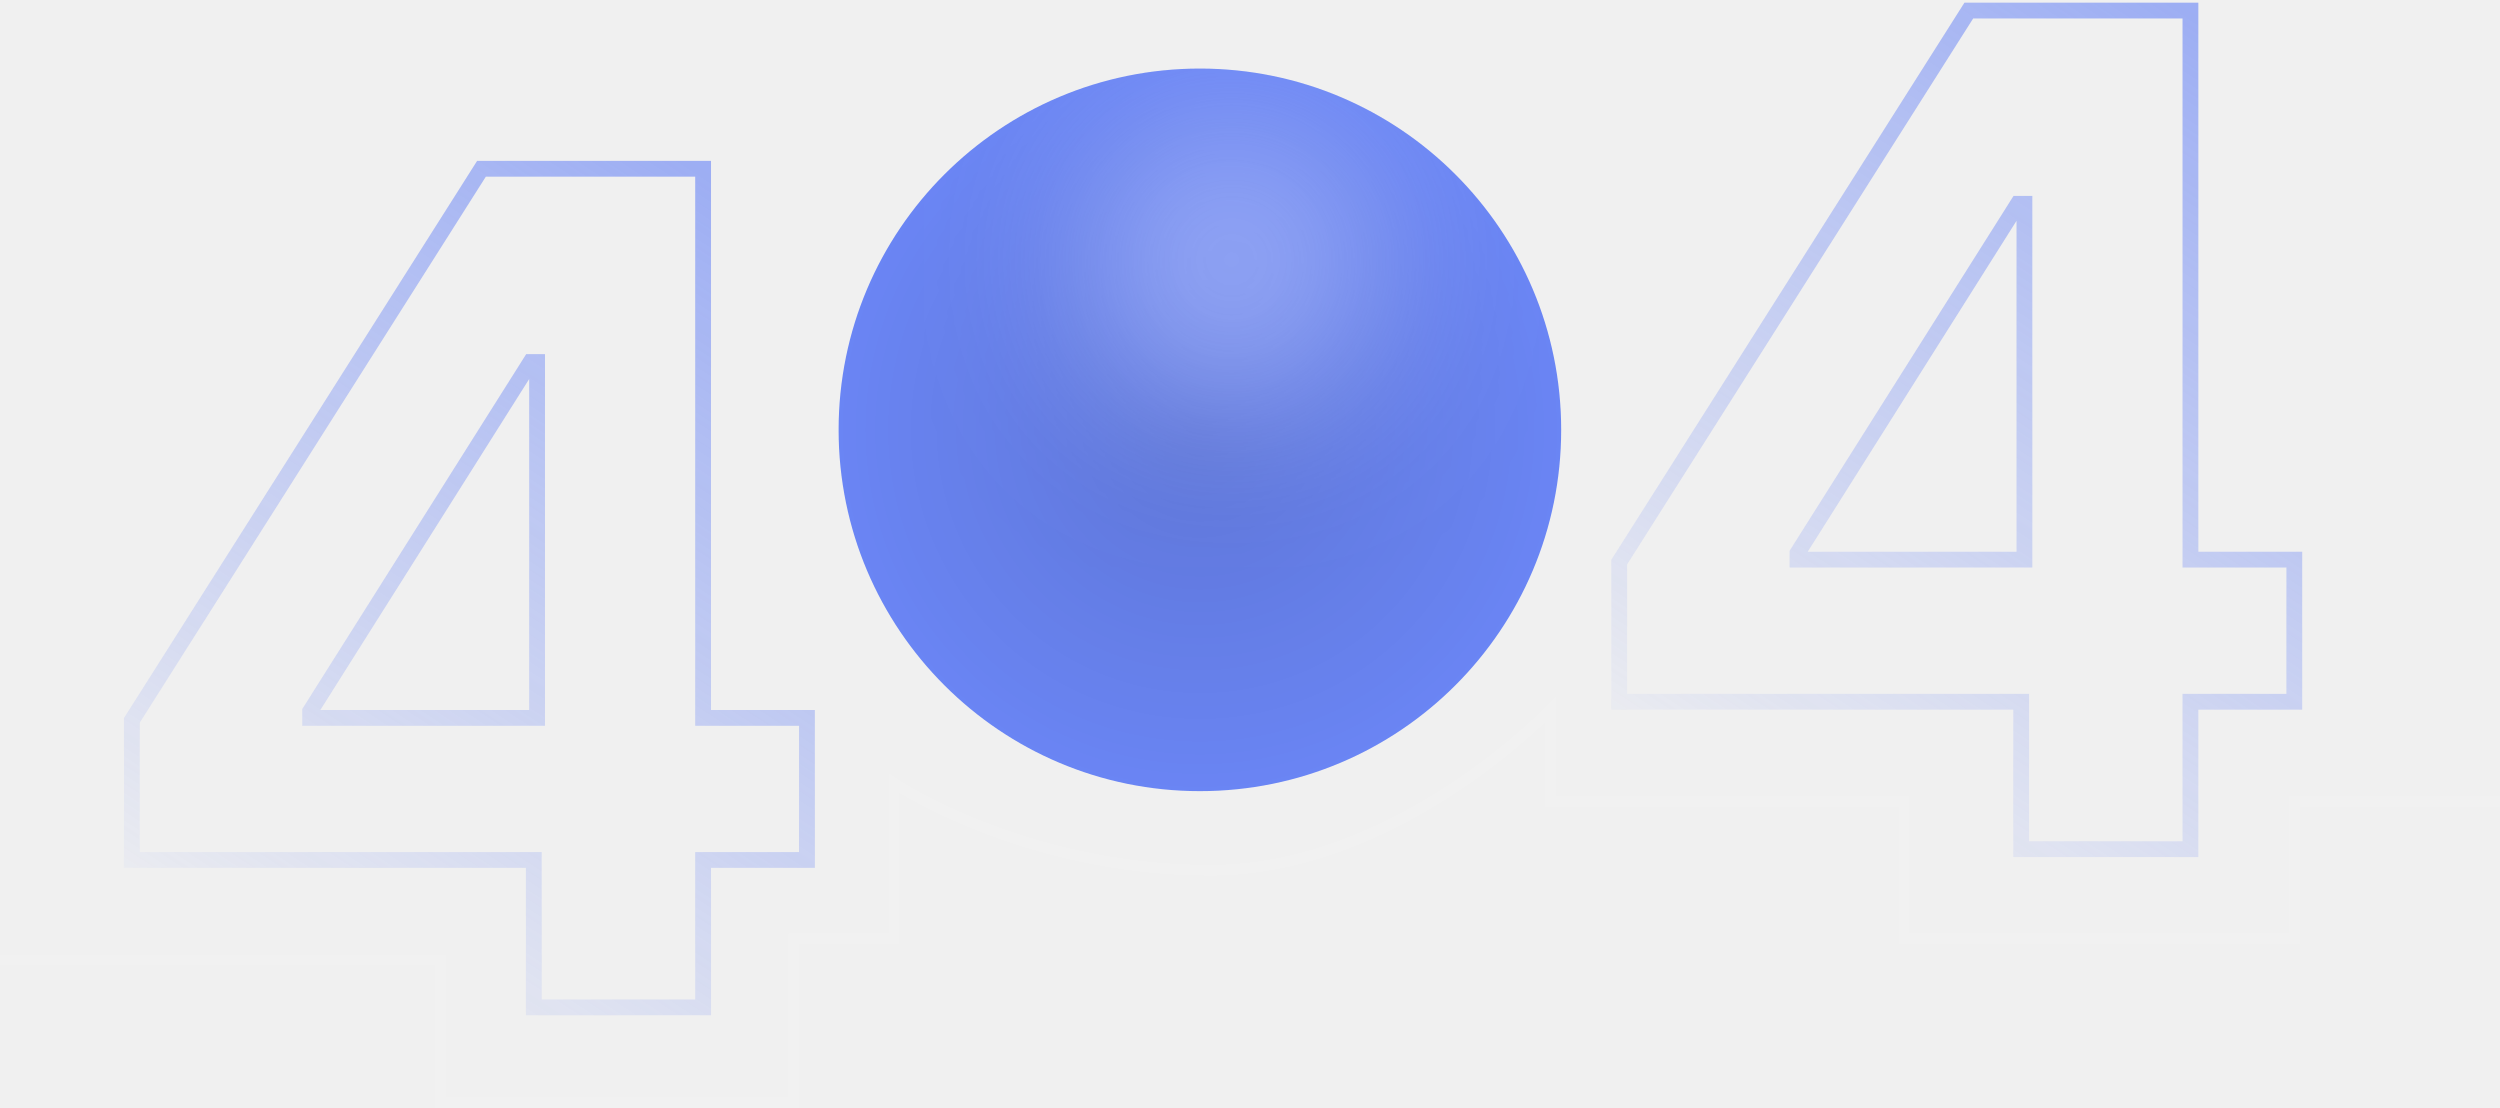
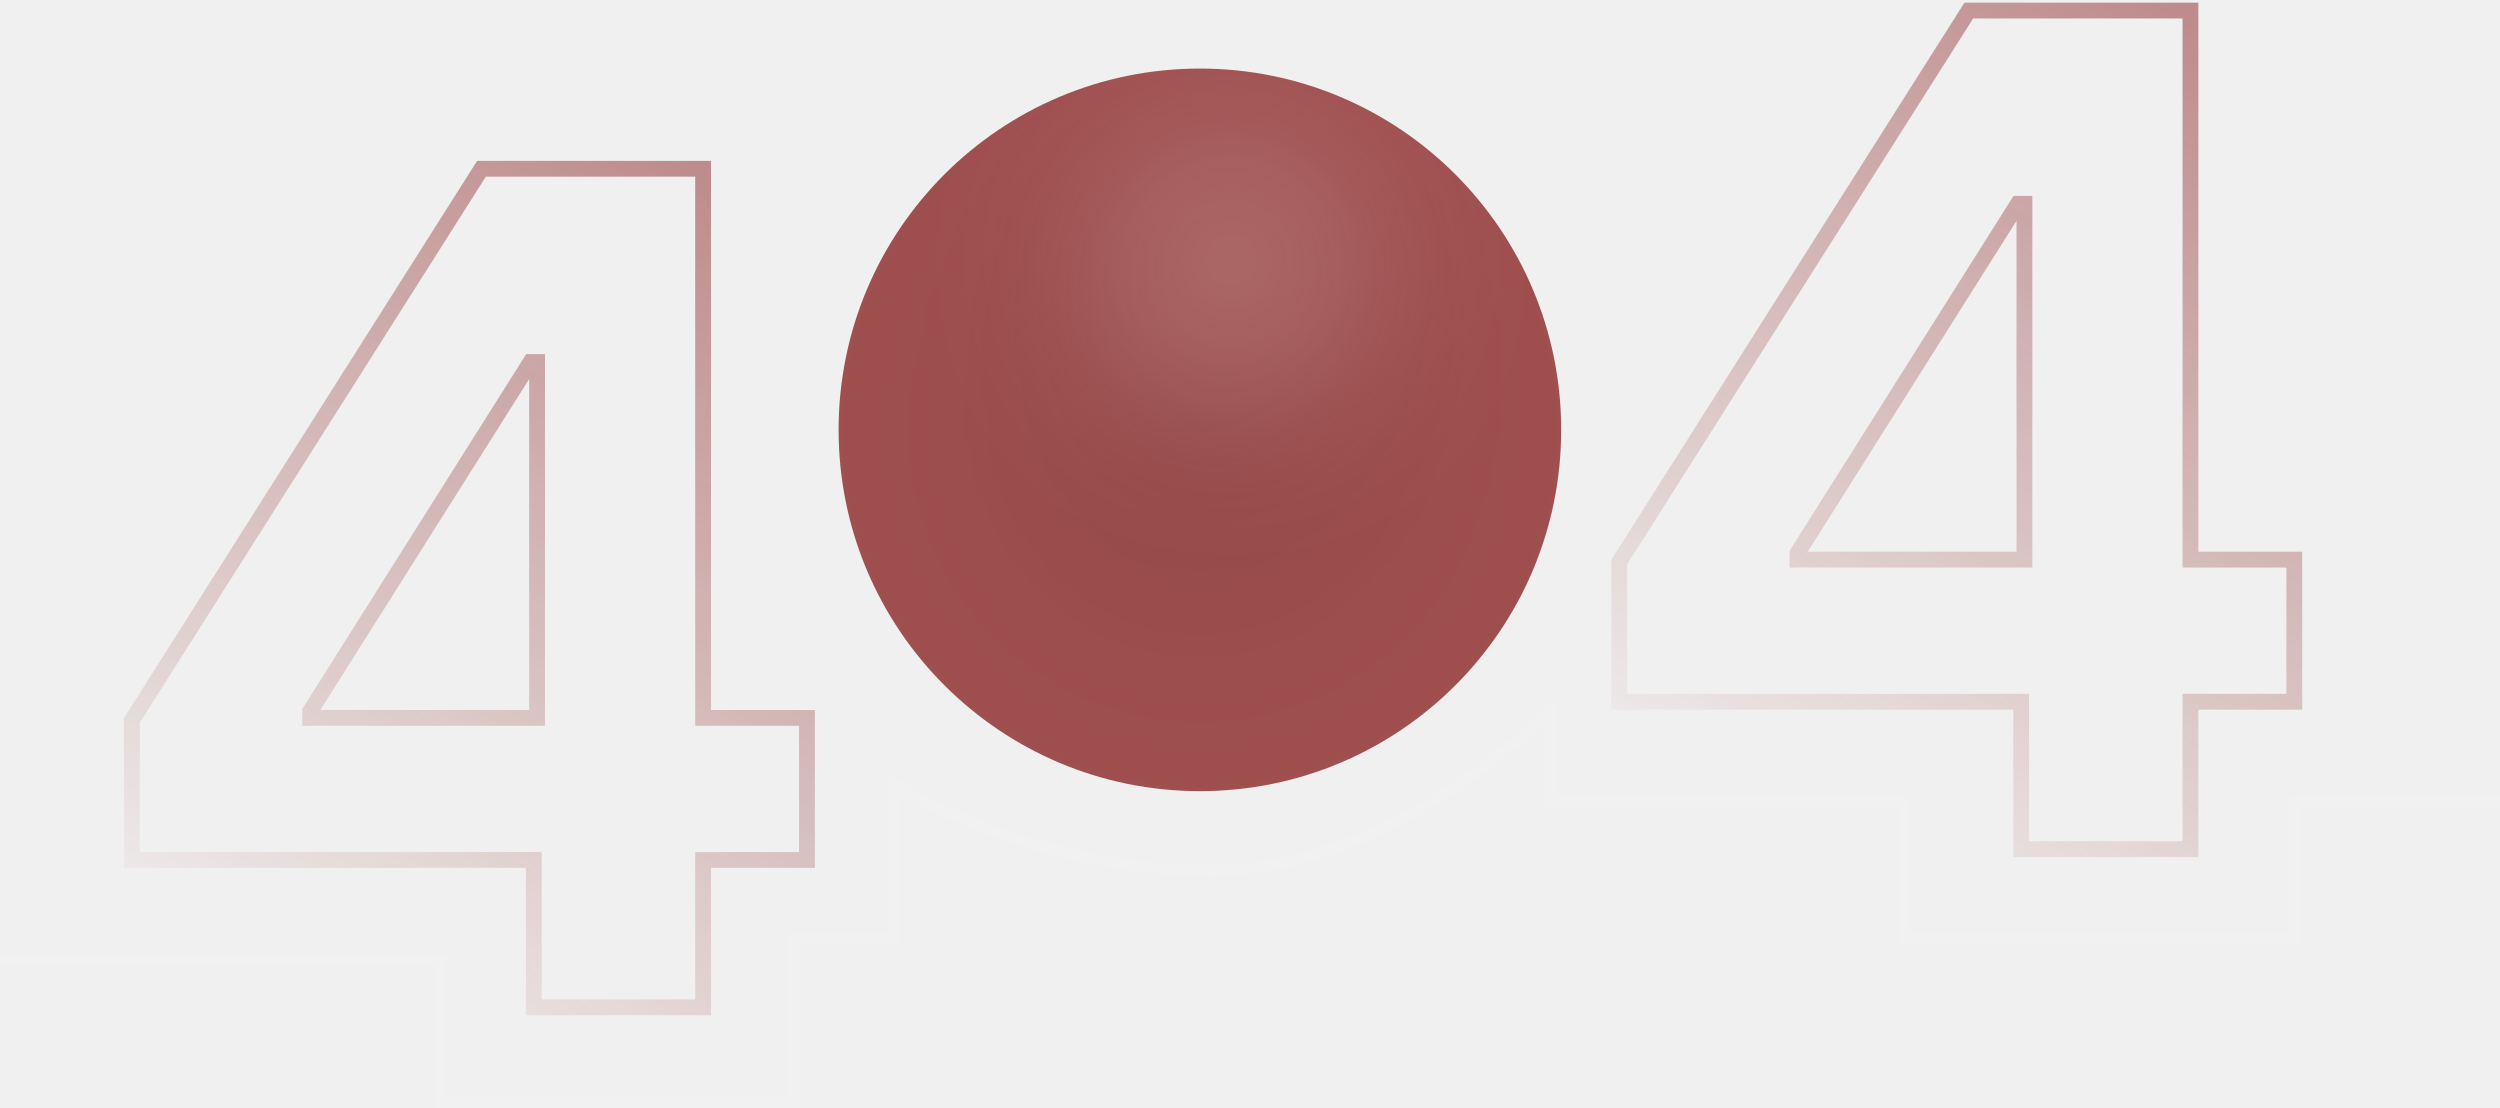
<svg xmlns="http://www.w3.org/2000/svg" xmlns:xlink="http://www.w3.org/1999/xlink" fill="none" height="210" viewBox="0 0 474 210" width="474">
  <filter id="a" color-interpolation-filters="sRGB" filterUnits="userSpaceOnUse" height="116.412" width="116.412" x="175.337" y="-8.941">
    <feFlood flood-opacity="0" result="BackgroundImageFix" />
    <feBlend in="SourceGraphic" in2="BackgroundImageFix" mode="normal" result="shape" />
    <feGaussianBlur result="effect1_foregroundBlur_116:1137" stdDeviation="15" />
  </filter>
  <linearGradient id="b">
-     <stop offset="0" stop-color="#4a6cf7" stop-opacity="0" />
-     <stop offset="1" stop-color="#4a6cf7" />
+     <stop offset="0" stop-color="#8C2727" stop-opacity="0" />
+     <stop offset="1" stop-color="#8C2727" />
  </linearGradient>
  <linearGradient id="c" gradientUnits="userSpaceOnUse" x1="25" x2="126.155" xlink:href="#b" y1="183" y2="27.084" />
  <linearGradient id="d" gradientUnits="userSpaceOnUse" x1="307" x2="408.155" xlink:href="#b" y1="153" y2="-2.916" />
  <radialGradient id="e" cx="0" cy="0" gradientTransform="matrix(0 73.5368 -73.5368 0 227.5 81.5)" gradientUnits="userSpaceOnUse" r="1">
    <stop offset="0" stop-opacity=".47" />
    <stop offset="1" stop-opacity="0" />
  </radialGradient>
  <mask id="f" height="137" maskUnits="userSpaceOnUse" width="137" x="159" y="13">
-     <circle cx="227.5" cy="81.5" fill="#4a6cf7" opacity=".8" r="68.5" />
+     <circle cx="227.5" cy="81.5" fill="#8C2727" opacity=".8" r="68.5" />
  </mask>
  <path d="m25 163.051h76.211v27.949h32.097v-27.949h19.692v-26.94h-19.692v-104.111h-42.021l-66.287 104.577zm76.831-26.94h-43.029v-1.242l41.788-66.225h1.24z" opacity=".5" stroke="url(#c)" stroke-width="3" />
  <path d="m307 133.051h76.211v27.949h32.097v-27.949h19.692v-26.94h-19.692v-104.111h-42.021l-66.287 104.577zm76.831-26.94h-43.028v-1.242l41.788-66.225h1.24z" opacity=".5" stroke="url(#d)" stroke-width="3" />
-   <circle cx="227.5" cy="81.5" fill="#4a6cf7" opacity=".8" r="68.5" />
+   <circle cx="227.5" cy="81.5" fill="#8C2727" opacity=".8" r="68.5" />
  <g mask="url(#f)">
    <circle cx="227.5" cy="81.5" fill="url(#e)" opacity=".8" r="68.5" />
    <g filter="url(#a)" opacity=".8">
      <circle cx="233.543" cy="49.264" fill="#fff" r="28.206" />
    </g>
  </g>
  <path d="m0 182h83.5v27h67v-31h19v-29.5s24.5 16.5 60 16.5 64.5-30.5 64.5-30.5v17.5h12.5 54.5v26h74v-26h39" stroke="#fff" stroke-opacity=".08" stroke-width="2" />
</svg>
